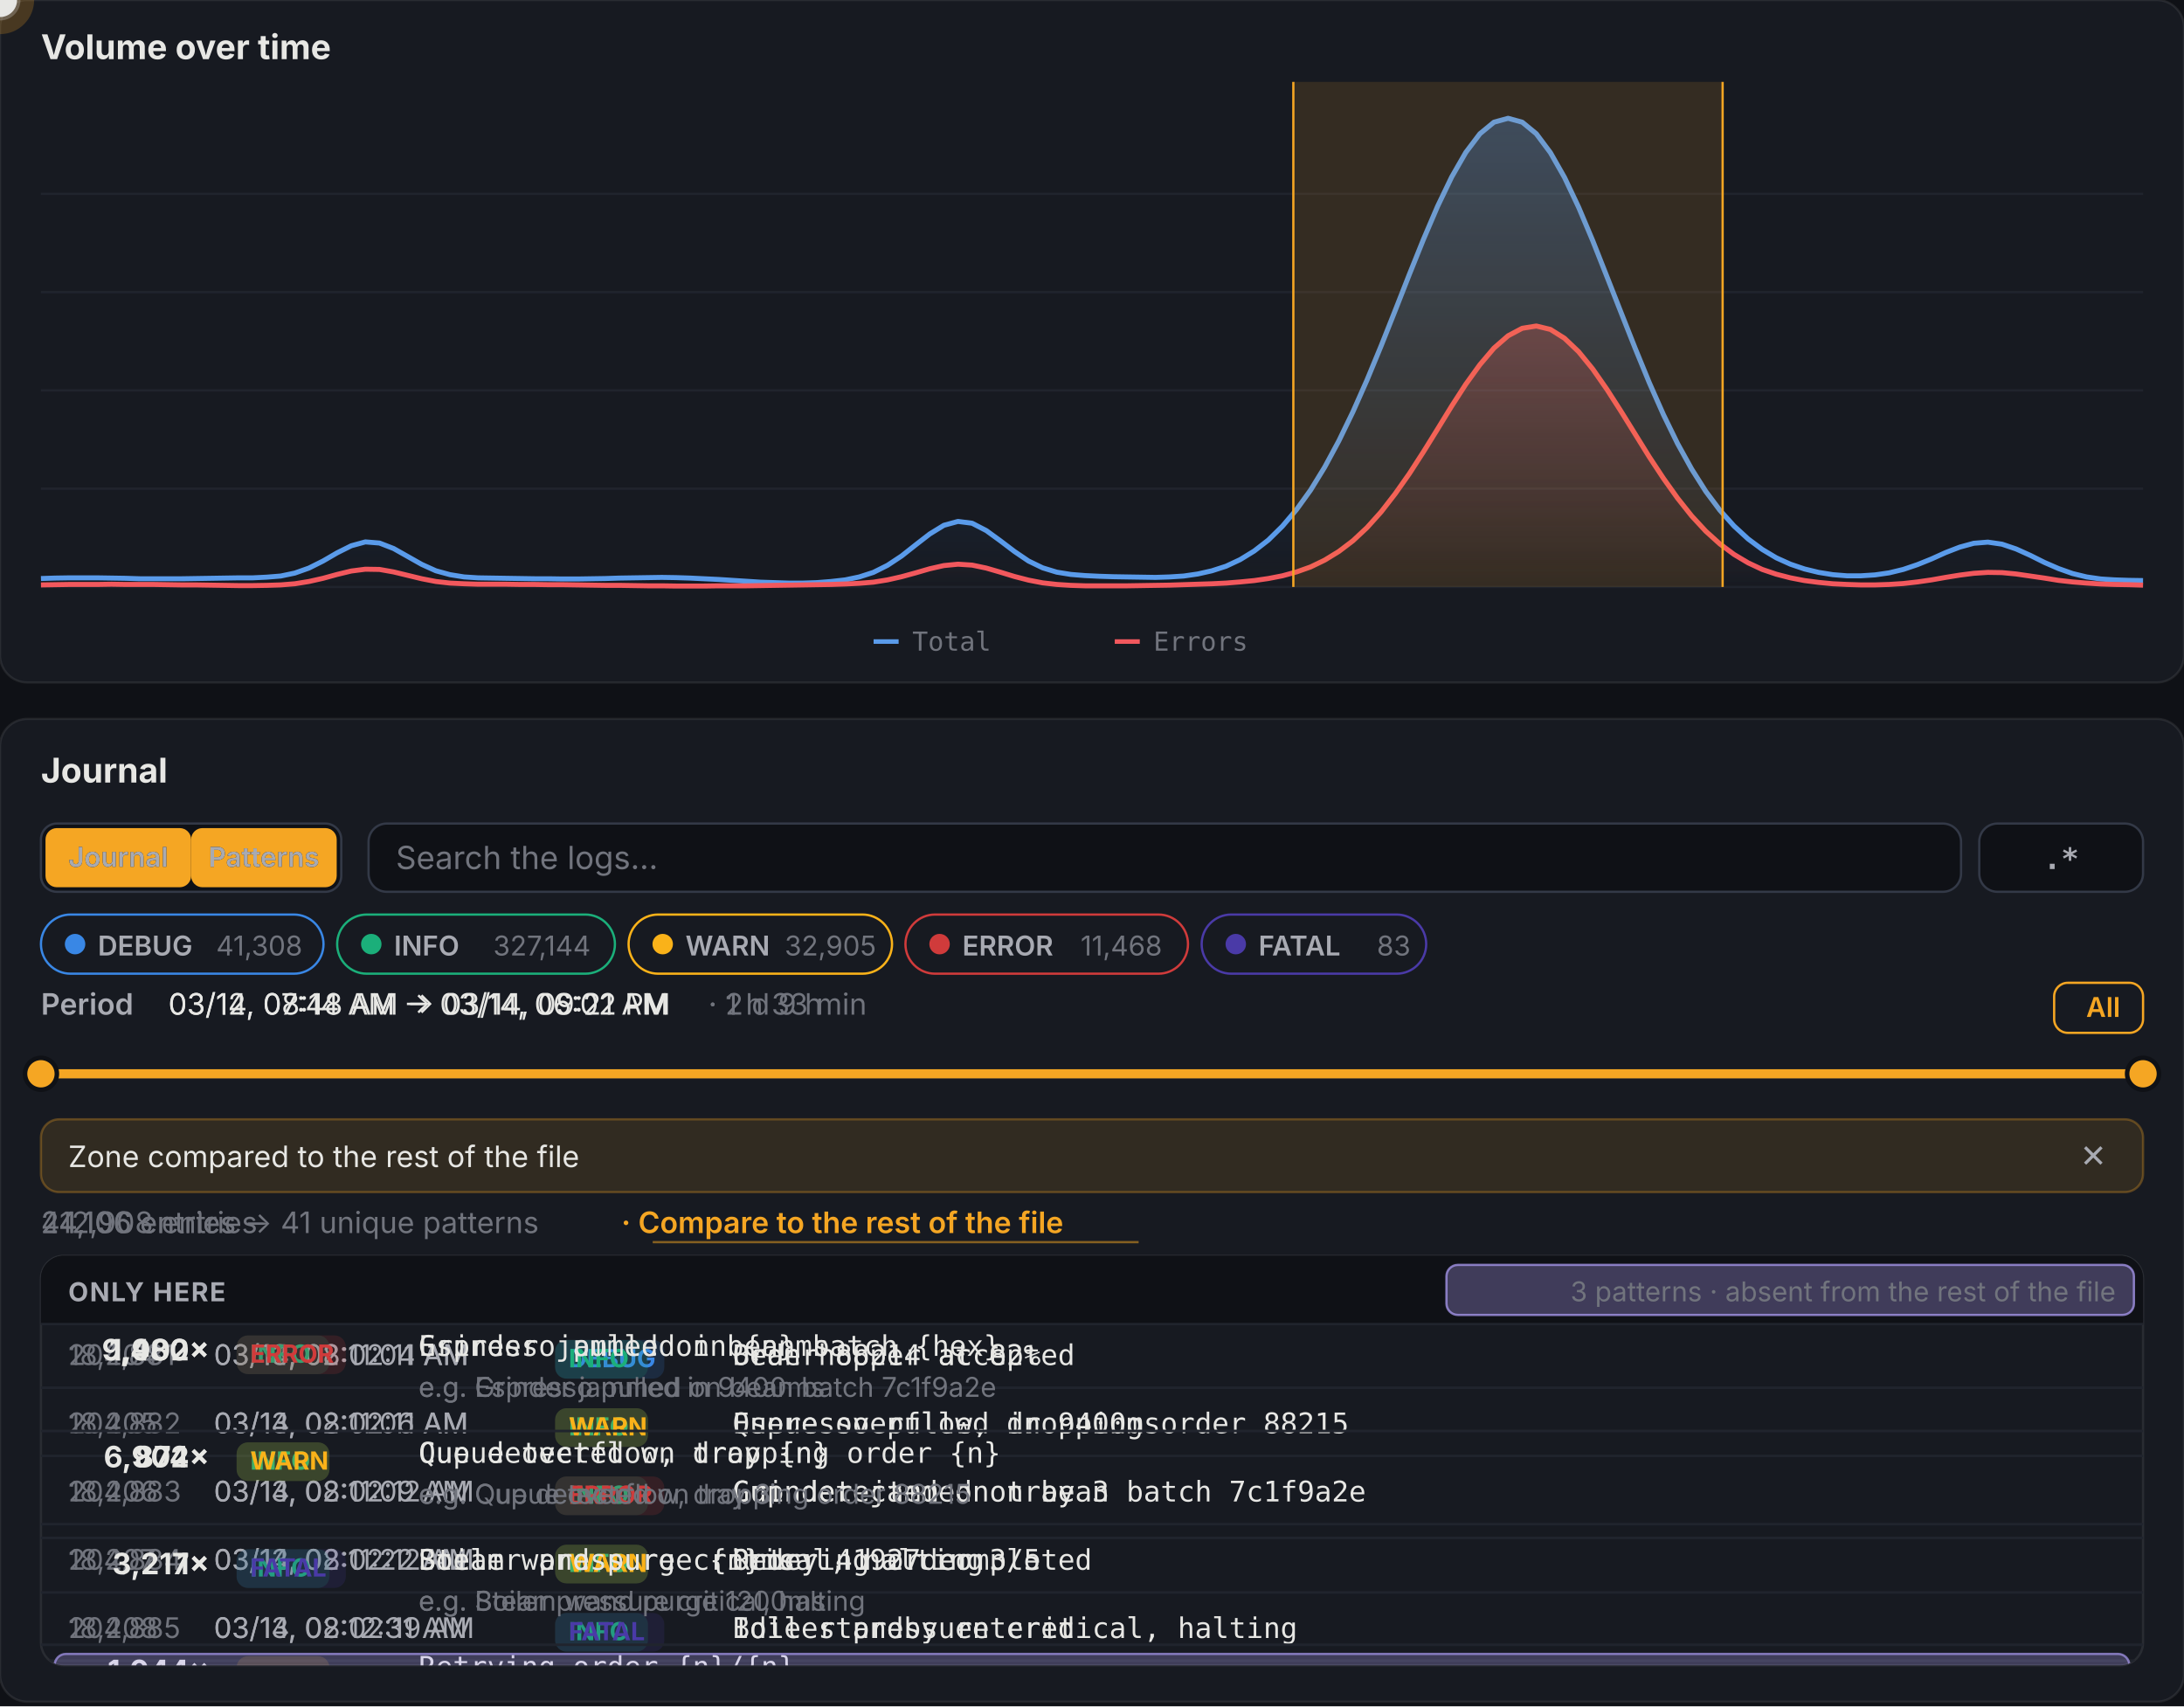
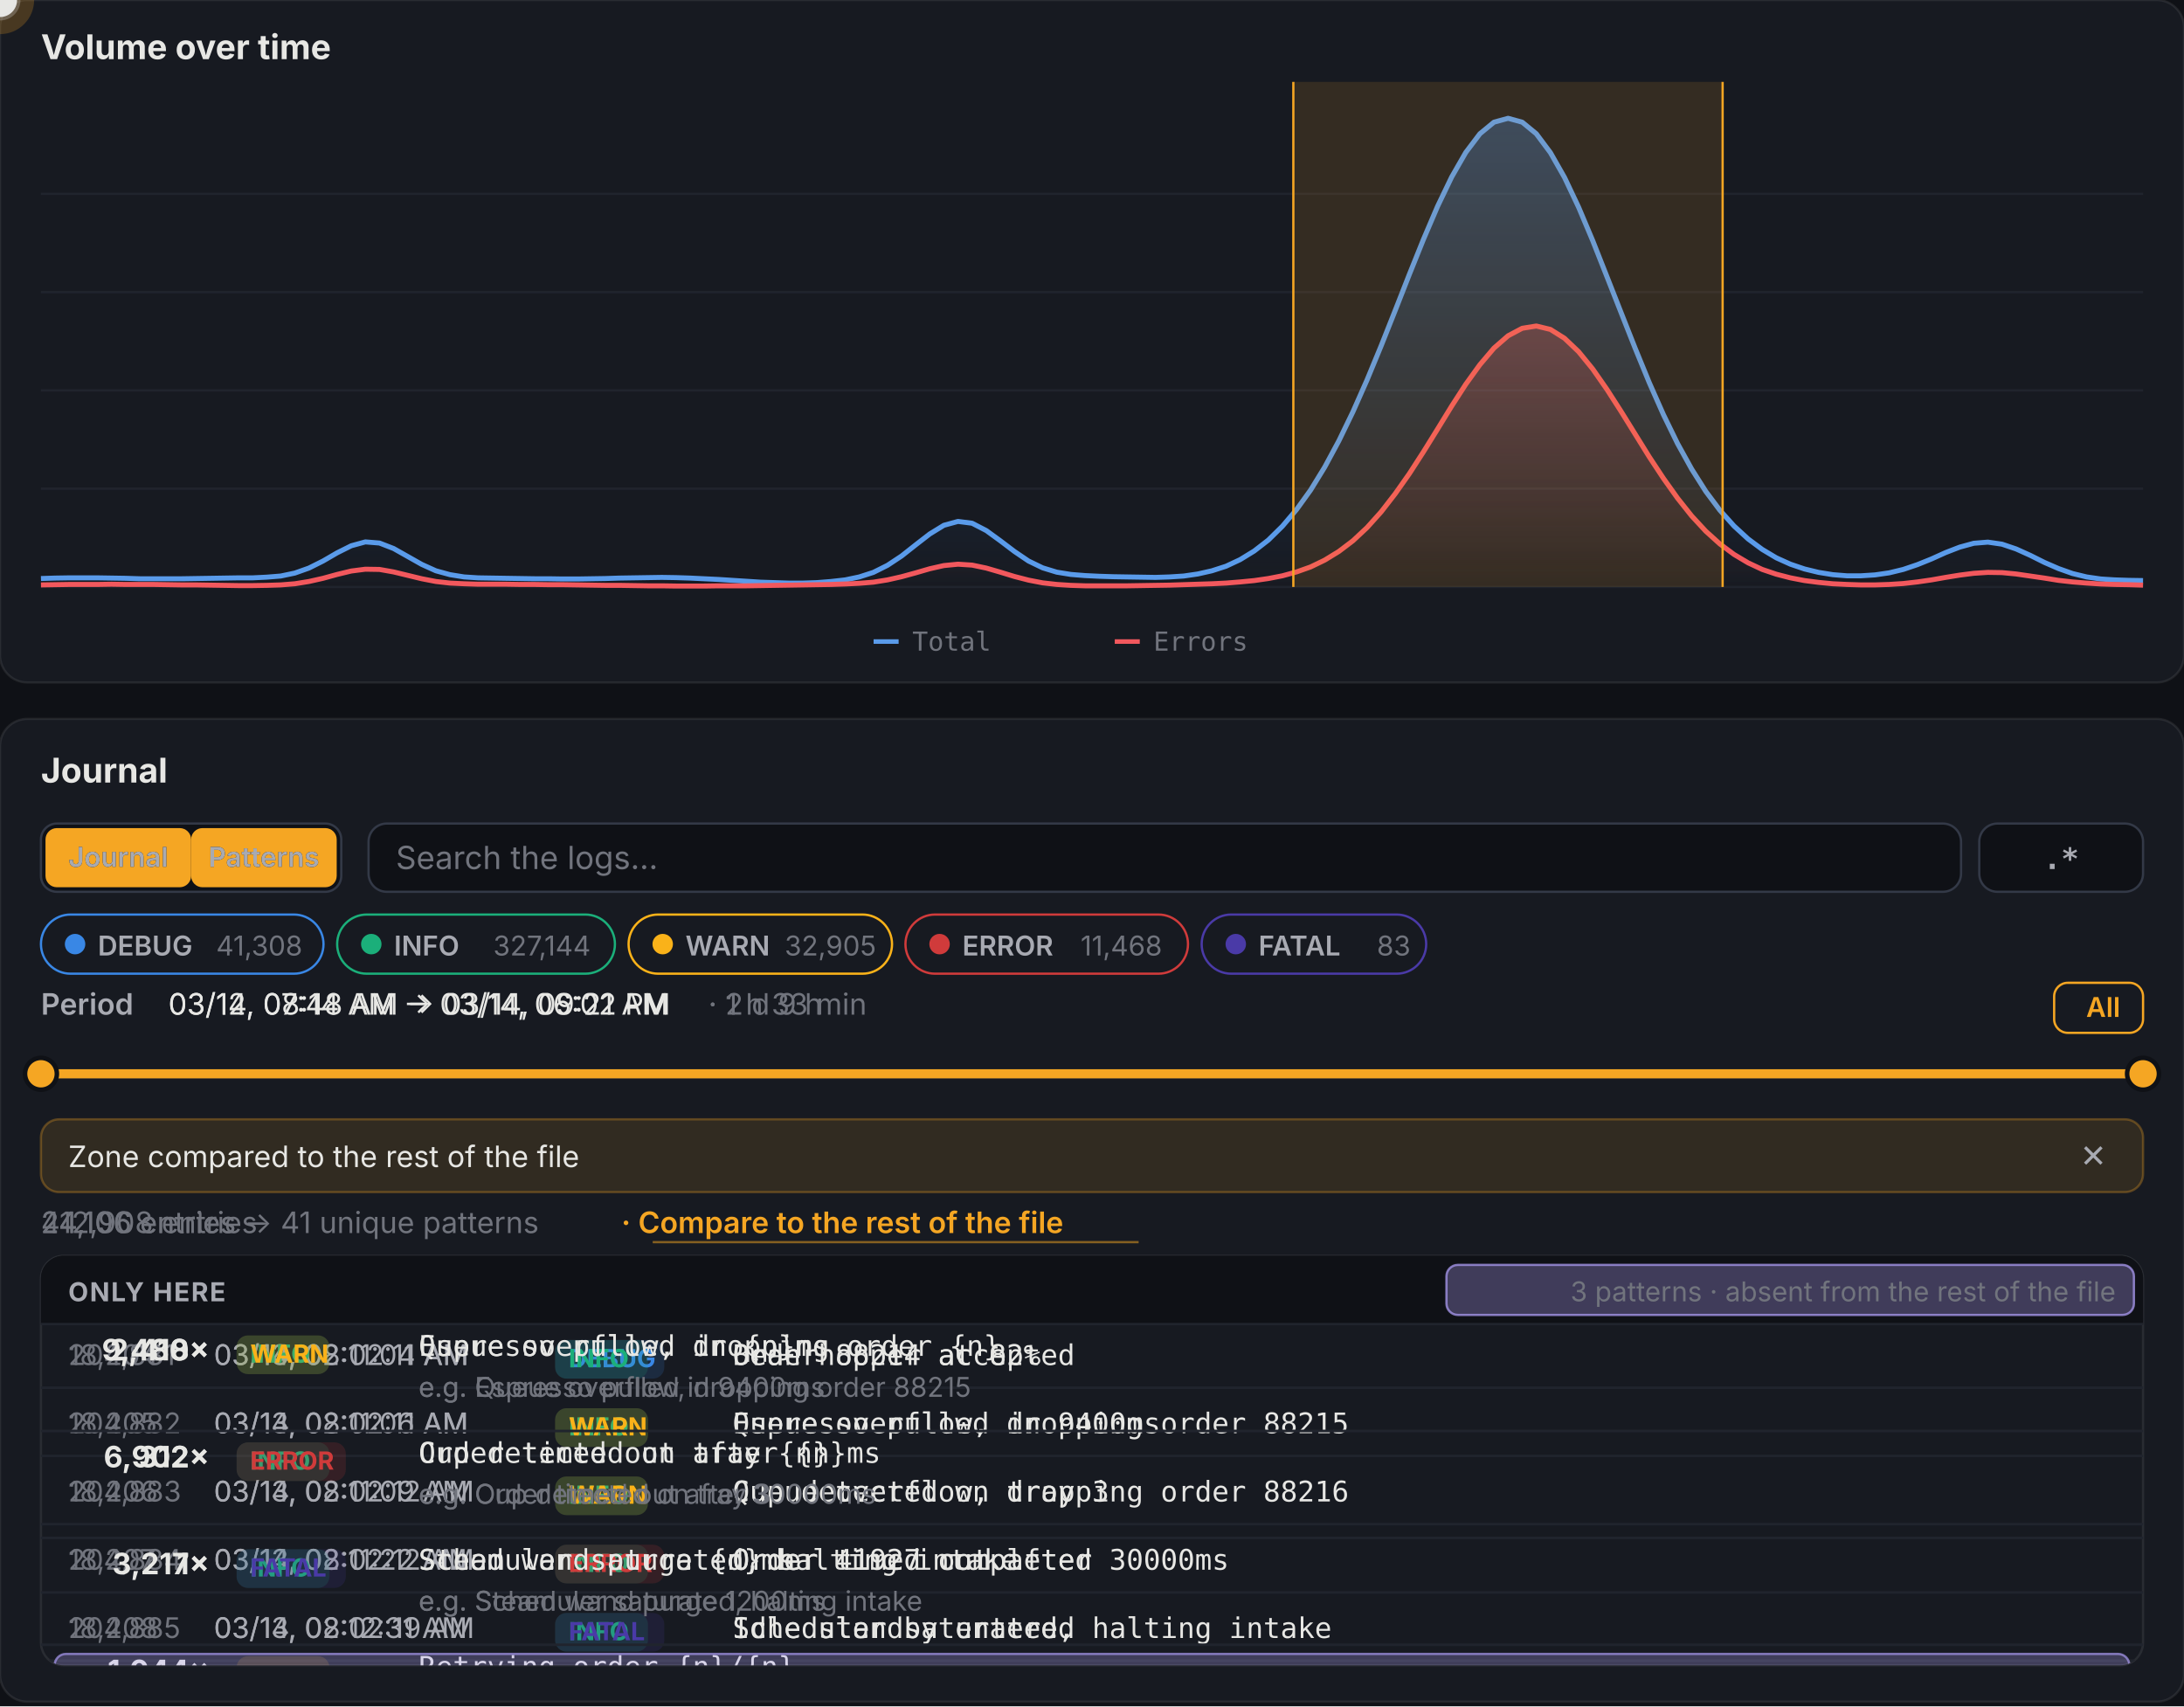
<svg xmlns="http://www.w3.org/2000/svg" viewBox="0 0 960 750" width="960" height="750" role="img" aria-label="ViewLog: brushing a spike and comparing it to the rest of the log file">
  <style>
  .chartSel,.tsel{transform-box:fill-box;transform-origin:left center}
  .cursor{animation-name:cur}
  .press{animation-name:press}
  .chartSel{animation-name:selGrow}
  .tsel{animation-name:perBar}
  .thA{animation-name:thumbA}
  .thB{animation-name:thumbB}
  .journalAll{animation-name:fJA}
  .journalZone{animation-name:fJZ}
  .flat{animation-name:fFL}
  .diff{animation-name:fDF}
  .banner{animation-name:fBan}
  .allBtn{animation-name:fAll}
  .perA{animation-name:fPerA}
  .perB{animation-name:fPerB}
  .cntA{animation-name:fCntA}
  .cntB{animation-name:fCntB}
  .cntC{animation-name:fCntC}
  .cmp{animation-name:fCmp}
  .pillJ{animation-name:fPillJ}
  .labJon{animation-name:fLabJon}
  .pillP{animation-name:fPillP}
  .labPon{animation-name:fLabPon}
  .labJoff{animation-name:fLabJoff}
  .labPoff{animation-name:fLabPoff}
  .hl1{animation-name:fHl1}
  .hl2{animation-name:fHl2}
  .hlTxt{animation-name:hlTxt}
  .hlTxt2{animation-name:hlTxt2}
  .diffBody{animation-name:scrollUp}
  .cursor,.press,.chartSel,.tsel,.thA,.thB,.journalAll,.journalZone,.flat,.diff,.diffBody,.banner,.allBtn,.perA,.perB,.cntA,.cntB,.cntC,.cmp,.pillJ,.pillP,.labJon,.labJoff,.labPon,.labPoff,.hl1,.hlTxt,.hl2,.hlTxt2{animation-duration:15s;animation-iteration-count:infinite;animation-timing-function:linear;animation-fill-mode:both}
  /* Mouvement réduit : on gèle sur l'image qui porte l'information, grâce à un
     retard négatif combiné à une animation en pause. */
  @media (prefers-reduced-motion:reduce){
    .cursor,.press,.chartSel,.tsel,.thA,.thB,.journalAll,.journalZone,.flat,.diff,.diffBody,.banner,.allBtn,.perA,.perB,.cntA,.cntB,.cntC,.cmp,.pillJ,.pillP,.labJon,.labJoff,.labPon,.labPoff,.hl1,.hlTxt,.hl2,.hlTxt2{animation-delay:-7.3s;animation-play-state:paused}
  }
  @keyframes cur{0%{transform:translate(568.5px,154.3px);opacity:0}3.5%{transform:translate(568.5px,154.3px);opacity:0}4%{transform:translate(568.5px,154.3px);opacity:1}8.67%{transform:translate(568.5px,154.3px);opacity:1;animation-timing-function:cubic-bezier(.4,0,.2,1)}14%{transform:translate(757.2px,154.3px);opacity:1}18.67%{transform:translate(757.2px,154.3px);opacity:1;animation-timing-function:cubic-bezier(.4,0,.2,1)}21.47%{transform:translate(120px,381.0px);opacity:1}36.67%{transform:translate(120px,381.0px);opacity:1;animation-timing-function:cubic-bezier(.4,0,.2,1)}39.47%{transform:translate(360px,538.0px);opacity:1}40.67%{transform:translate(360px,538.0px);opacity:1}41.67%{transform:translate(360px,538.0px);opacity:0}100%{transform:translate(360px,538.0px);opacity:0}}
  @keyframes press{0%{opacity:0}8.47%{opacity:0}8.67%{opacity:1}14%{opacity:1}14.3%{opacity:0}22.47%{opacity:0}22.67%{opacity:1}23.57%{opacity:1}23.87%{opacity:0}40.47%{opacity:0}40.67%{opacity:1}41.57%{opacity:1}41.87%{opacity:0}100%{opacity:0}}
  @keyframes selGrow{0%{transform:scaleX(0);opacity:0}8.47%{transform:scaleX(0);opacity:0}8.67%{transform:scaleX(0);opacity:1;animation-timing-function:cubic-bezier(.4,0,.2,1)}14%{transform:scaleX(1);opacity:1}88%{transform:scaleX(1);opacity:1}89.5%{transform:scaleX(1);opacity:0}100%{transform:scaleX(0);opacity:0}}
  @keyframes perBar{0%{transform:translateX(0) scaleX(1)}8.67%{transform:translateX(0) scaleX(1);animation-timing-function:cubic-bezier(.4,0,.2,1)}14%{transform:translateX(550.5px) scaleX(0.2042)}88%{transform:translateX(550.5px) scaleX(0.2042)}100%{transform:translateX(0) scaleX(1)}}
  @keyframes thumbA{0%{transform:translateX(0)}8.67%{transform:translateX(0);animation-timing-function:cubic-bezier(.4,0,.2,1)}14%{transform:translateX(550.5px)}88%{transform:translateX(550.5px)}100%{transform:translateX(0)}}
  @keyframes thumbB{0%{transform:translateX(0)}8.67%{transform:translateX(0);animation-timing-function:cubic-bezier(.4,0,.2,1)}14%{transform:translateX(-184.8px)}88%{transform:translateX(-184.8px)}100%{transform:translateX(0)}}
  @keyframes fJA{0%{opacity:0}0%{opacity:1}13.2%{opacity:1}14%{opacity:0}100%{opacity:0}}
  @keyframes fJZ{0%{opacity:0}13.2%{opacity:0}14%{opacity:1}21.87%{opacity:1}22.67%{opacity:0}100%{opacity:0}}
  @keyframes fFL{0%{opacity:0}21.87%{opacity:0}22.67%{opacity:1}39.87%{opacity:1}40.67%{opacity:0}100%{opacity:0}}
  @keyframes fDF{0%{opacity:0}39.87%{opacity:0}40.67%{opacity:1}97.2%{opacity:1}98%{opacity:0}100%{opacity:0}}
  @keyframes fBan{0%{opacity:0}39.87%{opacity:0}40.67%{opacity:1}97.2%{opacity:1}98%{opacity:0}100%{opacity:0}}
  @keyframes fAll{0%{opacity:0}13.2%{opacity:0}14%{opacity:1}97.2%{opacity:1}98%{opacity:0}100%{opacity:0}}
  @keyframes fPerA{0%{opacity:0}0%{opacity:1}13.2%{opacity:1}14%{opacity:0}100%{opacity:0}}
  @keyframes fPerB{0%{opacity:0}13.2%{opacity:0}14%{opacity:1}97.2%{opacity:1}98%{opacity:0}100%{opacity:0}}
  @keyframes fCntA{0%{opacity:0}0%{opacity:1}13.2%{opacity:1}14%{opacity:0}100%{opacity:0}}
  @keyframes fCntB{0%{opacity:0}13.2%{opacity:0}14%{opacity:1}21.87%{opacity:1}22.67%{opacity:0}100%{opacity:0}}
  @keyframes fCntC{0%{opacity:0}21.87%{opacity:0}22.67%{opacity:1}97.2%{opacity:1}98%{opacity:0}100%{opacity:0}}
  @keyframes fCmp{0%{opacity:0}31.2%{opacity:0}32%{opacity:1}39.87%{opacity:1}40.67%{opacity:0}100%{opacity:0}}
  @keyframes fPillJ{0%{opacity:0}0%{opacity:1}21.87%{opacity:1}22.67%{opacity:0}100%{opacity:0}}
  @keyframes fLabJon{0%{opacity:0}0%{opacity:1}21.87%{opacity:1}22.67%{opacity:0}100%{opacity:0}}
  @keyframes fPillP{0%{opacity:0}21.87%{opacity:0}22.67%{opacity:1}97.2%{opacity:1}98%{opacity:0}100%{opacity:0}}
  @keyframes fLabPon{0%{opacity:0}21.87%{opacity:0}22.67%{opacity:1}97.2%{opacity:1}98%{opacity:0}100%{opacity:0}}
  @keyframes fLabJoff{0%{opacity:0}21.87%{opacity:0}22.67%{opacity:1}97.2%{opacity:1}98%{opacity:0}100%{opacity:0}}
  @keyframes fLabPoff{0%{opacity:0}0%{opacity:1}21.87%{opacity:1}22.67%{opacity:0}100%{opacity:0}}
  @keyframes fHl1{0%{opacity:0}43.87%{opacity:0}44.67%{opacity:1}97.2%{opacity:1}98%{opacity:0}100%{opacity:0}}
  @keyframes fHl2{0%{opacity:0}62.53%{opacity:0}63.33%{opacity:1}97.2%{opacity:1}98%{opacity:0}100%{opacity:0}}
  @keyframes hlTxt{0%{fill:#71747d;font-weight:400}44.17%{fill:#71747d;font-weight:400}44.67%{fill:#fff;font-weight:600}88%{fill:#fff;font-weight:600}100%{fill:#71747d;font-weight:400}}
  @keyframes hlTxt2{0%{fill:#a8aab2;font-weight:400}62.83%{fill:#a8aab2;font-weight:400}63.33%{fill:#fff;font-weight:600}88%{fill:#fff;font-weight:600}100%{fill:#a8aab2;font-weight:400}}
  @keyframes scrollUp{0%{transform:translateY(0)}58.67%{transform:translateY(0);animation-timing-function:cubic-bezier(.4,0,.2,1)}61.67%{transform:translateY(-34px)}88%{transform:translateY(-34px)}100%{transform:translateY(0)}}
</style>
  <defs>
    <linearGradient id="gT" x1="0" y1="0" x2="0" y2="1">
      <stop offset="0" stop-color="#3987e5" stop-opacity=".34" />
      <stop offset="1" stop-color="#3987e5" stop-opacity="0" />
    </linearGradient>
    <linearGradient id="gE" x1="0" y1="0" x2="0" y2="1">
      <stop offset="0" stop-color="#f2585d" stop-opacity=".26" />
      <stop offset="1" stop-color="#f2585d" stop-opacity="0" />
    </linearGradient>
    <clipPath id="clipList">
      <rect x="18" y="552" width="924" height="180" rx="10" />
    </clipPath>
    <clipPath id="clipBody">
      <rect x="18" y="582" width="924" height="150" />
    </clipPath>
  </defs>
  <rect width="960" height="750" fill="#0f1116" />
  <rect x="0" y="0" width="960" height="300" fill="#171a21" rx="12" stroke="rgba(255,255,255,0.08)" stroke-width="1" />
  <text x="18" y="26" fill="#e7e7e4" font-size="15" font-family="system-ui,-apple-system,'Segoe UI',sans-serif" font-weight="650">Volume over time</text>
  <g stroke="#20242d">
    <line x1="18" y1="85.2" x2="942" y2="85.2" />
    <line x1="18" y1="128.4" x2="942" y2="128.4" />
    <line x1="18" y1="171.6" x2="942" y2="171.6" />
    <line x1="18" y1="214.8" x2="942" y2="214.8" />
    <line x1="18" y1="258.0" x2="942" y2="258.0" />
  </g>
  <path d="M18,254.3L24.2,254.1L30.4,254L36.6,254L42.8,254L49,254.1L55.2,254.2L61.4,254.4L67.6,254.4L73.8,254.4L80,254.4L86.2,254.3L92.4,254.2L98.6,254.1L104.8,254L111,254L117.2,253.7L123.4,253.2L129.6,251.9L135.8,249.7L142,246.6L148.2,243L154.4,239.9L160.6,238.2L166.8,238.7L173,241.1L179.2,244.6L185.4,248.1L191.6,250.9L197.8,252.6L204,253.6L210.2,254L216.4,254.1L222.6,254.2L228.8,254.3L235,254.4L241.2,254.4L247.4,254.5L253.7,254.5L259.9,254.4L266.1,254.3L272.3,254.1L278.5,254L284.7,253.9L290.9,253.8L297.1,253.9L303.3,254.1L309.5,254.4L315.7,254.7L321.9,255.1L328.1,255.5L334.3,255.9L340.5,256.1L346.7,256.3L352.9,256.3L359.1,256.1L365.3,255.6L371.5,254.9L377.7,253.6L383.9,251.6L390.1,248.5L396.3,244.4L402.5,239.5L408.7,234.7L414.9,230.9L421.1,229.2L427.3,230L433.5,233.2L439.7,237.7L445.9,242.4L452.1,246.6L458.3,249.6L464.5,251.5L470.7,252.5L476.9,253L483.1,253.3L489.3,253.5L495.5,253.6L501.7,253.7L507.9,253.8L514.1,253.6L520.3,253.2L526.5,252.3L532.7,250.9L538.9,248.9L545.1,246L551.3,242.2L557.5,237.4L563.7,231.3L569.9,224L576.1,215.4L582.3,205.3L588.5,193.8L594.7,181L600.9,167L607.1,152L613.3,136.4L619.5,120.6L625.7,105.2L631.9,90.7L638.1,77.8L644.3,67L650.5,58.8L656.7,53.7L662.9,52L669.1,53.7L675.3,58.8L681.5,67.1L687.7,78L693.9,91.1L700.1,105.8L706.3,121.5L712.6,137.5L718.8,153.2L725,168.3L731.2,182.3L737.4,195L743.6,206.2L749.8,216L756,224.3L762.2,231.2L768.4,236.9L774.6,241.5L780.8,245.2L787,248L793.2,250.1L799.4,251.6L805.6,252.6L811.8,253.1L818,253.1L824.2,252.7L830.4,251.8L836.6,250.3L842.8,248.2L849,245.7L855.2,242.9L861.4,240.5L867.6,238.8L873.8,238.3L880,239.2L886.2,241.3L892.4,244.1L898.6,247.2L904.8,249.9L911,252.1L917.2,253.6L923.4,254.5L929.6,254.9L935.8,255.1L942,255.2L942,258L18,258Z" fill="url(#gT)" />
  <path d="M18,257.1L24.2,257L30.4,256.9L36.6,256.9L42.8,256.9L49,256.8L55.2,256.9L61.4,256.9L67.6,256.9L73.8,257L80,257.1L86.2,257.1L92.4,257.2L98.6,257.3L104.8,257.4L111,257.4L117.2,257.3L123.4,257.1L129.6,256.6L135.8,255.6L142,254.2L148.2,252.5L154.4,251L160.6,250.2L166.8,250.3L173,251.4L179.2,252.9L185.4,254.4L191.6,255.6L197.8,256.3L204,256.6L210.2,256.8L216.4,256.8L222.6,256.8L228.8,256.9L235,256.9L241.2,257L247.4,257L253.7,257.1L259.9,257.2L266.1,257.3L272.3,257.3L278.5,257.4L284.7,257.5L290.9,257.5L297.1,257.6L303.3,257.6L309.5,257.6L315.7,257.5L321.9,257.5L328.1,257.5L334.3,257.4L340.5,257.3L346.7,257.2L352.9,257.1L359.1,257L365.3,256.9L371.5,256.7L377.7,256.4L383.9,255.9L390.1,254.9L396.3,253.5L402.5,251.8L408.7,250L414.9,248.6L421.1,248L427.3,248.4L433.5,249.7L439.7,251.5L445.9,253.4L452.1,255L458.3,256.2L464.5,256.9L470.7,257.3L476.9,257.5L483.1,257.5L489.3,257.5L495.5,257.5L501.7,257.4L507.9,257.3L514.1,257.2L520.3,257L526.5,256.8L532.7,256.6L538.9,256.3L545.1,255.8L551.3,255.2L557.5,254.3L563.7,253.1L569.9,251.4L576.1,249.2L582.3,246.2L588.5,242.4L594.7,237.7L600.9,231.9L607.1,225L613.3,217L619.5,208.2L625.7,198.6L631.9,188.6L638.1,178.5L644.3,168.9L650.5,160.3L656.7,153L662.9,147.6L669.1,144.3L675.3,143.3L681.5,144.8L687.7,148.7L693.9,154.6L700.1,162.2L706.3,171.1L712.6,180.9L718.8,190.9L725,200.9L731.2,210.3L737.4,219L743.6,226.8L749.8,233.5L756,239.1L762.2,243.7L768.4,247.4L774.6,250.3L780.8,252.4L787,254L793.2,255.2L799.4,256L805.6,256.6L811.8,256.9L818,257.1L824.2,257.1L830.4,256.9L836.6,256.5L842.8,255.8L849,254.9L855.2,253.8L861.4,252.8L867.6,252L873.8,251.6L880,251.7L886.2,252.3L892.4,253.2L898.6,254.1L904.8,255.1L911,255.8L917.2,256.3L923.4,256.7L929.6,256.9L935.8,257L942,257.2L942,258L18,258Z" fill="url(#gE)" />
  <path d="M18,254.3L24.2,254.1L30.4,254L36.6,254L42.8,254L49,254.1L55.2,254.2L61.4,254.4L67.6,254.4L73.8,254.4L80,254.4L86.2,254.3L92.4,254.2L98.6,254.1L104.8,254L111,254L117.2,253.7L123.4,253.2L129.6,251.9L135.8,249.7L142,246.6L148.2,243L154.4,239.9L160.6,238.2L166.8,238.7L173,241.1L179.2,244.6L185.4,248.1L191.6,250.9L197.8,252.6L204,253.6L210.2,254L216.4,254.1L222.6,254.2L228.8,254.3L235,254.4L241.2,254.4L247.4,254.5L253.7,254.5L259.9,254.4L266.1,254.3L272.3,254.1L278.5,254L284.7,253.9L290.9,253.8L297.1,253.9L303.3,254.1L309.5,254.4L315.7,254.7L321.9,255.1L328.1,255.5L334.3,255.9L340.5,256.1L346.7,256.3L352.9,256.3L359.1,256.1L365.3,255.6L371.5,254.9L377.7,253.6L383.9,251.6L390.1,248.5L396.3,244.4L402.5,239.5L408.7,234.7L414.9,230.9L421.1,229.2L427.3,230L433.5,233.2L439.7,237.7L445.9,242.4L452.1,246.6L458.3,249.6L464.5,251.5L470.7,252.5L476.9,253L483.1,253.3L489.3,253.5L495.5,253.6L501.7,253.7L507.9,253.8L514.1,253.6L520.3,253.2L526.5,252.3L532.7,250.9L538.9,248.9L545.1,246L551.3,242.2L557.5,237.4L563.7,231.3L569.9,224L576.1,215.4L582.3,205.3L588.5,193.8L594.7,181L600.9,167L607.1,152L613.3,136.4L619.5,120.6L625.7,105.2L631.9,90.7L638.1,77.8L644.3,67L650.5,58.8L656.7,53.7L662.9,52L669.1,53.7L675.3,58.8L681.5,67.1L687.7,78L693.9,91.1L700.1,105.8L706.3,121.5L712.6,137.5L718.8,153.2L725,168.3L731.2,182.3L737.4,195L743.6,206.2L749.8,216L756,224.3L762.2,231.2L768.4,236.9L774.6,241.5L780.8,245.2L787,248L793.2,250.1L799.4,251.6L805.6,252.6L811.8,253.1L818,253.1L824.2,252.7L830.4,251.8L836.6,250.3L842.8,248.2L849,245.7L855.2,242.9L861.4,240.5L867.6,238.8L873.8,238.3L880,239.2L886.2,241.3L892.4,244.1L898.6,247.2L904.8,249.9L911,252.1L917.2,253.6L923.4,254.5L929.6,254.9L935.8,255.1L942,255.2" fill="none" stroke="#5a9bea" stroke-width="2.2" stroke-linejoin="round" />
  <path d="M18,257.1L24.2,257L30.4,256.9L36.6,256.9L42.8,256.9L49,256.8L55.2,256.9L61.4,256.9L67.6,256.9L73.8,257L80,257.1L86.2,257.1L92.4,257.2L98.6,257.3L104.8,257.4L111,257.4L117.2,257.3L123.4,257.1L129.6,256.6L135.8,255.6L142,254.2L148.2,252.5L154.4,251L160.6,250.2L166.8,250.3L173,251.4L179.2,252.9L185.4,254.4L191.6,255.6L197.8,256.3L204,256.6L210.2,256.8L216.4,256.8L222.6,256.8L228.8,256.9L235,256.9L241.2,257L247.4,257L253.7,257.1L259.9,257.2L266.1,257.3L272.3,257.3L278.5,257.4L284.7,257.5L290.9,257.5L297.1,257.6L303.3,257.6L309.5,257.6L315.7,257.5L321.9,257.5L328.1,257.5L334.3,257.4L340.5,257.3L346.7,257.2L352.9,257.1L359.1,257L365.3,256.9L371.5,256.7L377.7,256.4L383.9,255.9L390.1,254.9L396.3,253.5L402.5,251.8L408.7,250L414.9,248.6L421.1,248L427.3,248.4L433.5,249.7L439.7,251.5L445.9,253.4L452.1,255L458.3,256.2L464.5,256.9L470.7,257.3L476.9,257.5L483.1,257.5L489.3,257.5L495.5,257.5L501.7,257.4L507.9,257.3L514.1,257.2L520.3,257L526.5,256.8L532.7,256.6L538.9,256.3L545.1,255.8L551.3,255.2L557.5,254.3L563.7,253.1L569.9,251.4L576.1,249.2L582.3,246.2L588.5,242.4L594.7,237.7L600.9,231.9L607.1,225L613.3,217L619.5,208.2L625.7,198.6L631.9,188.6L638.1,178.5L644.3,168.9L650.5,160.3L656.7,153L662.9,147.6L669.1,144.3L675.3,143.3L681.5,144.8L687.7,148.7L693.9,154.6L700.1,162.2L706.3,171.1L712.6,180.9L718.8,190.9L725,200.9L731.2,210.3L737.4,219L743.6,226.8L749.8,233.5L756,239.1L762.2,243.7L768.4,247.4L774.6,250.3L780.8,252.4L787,254L793.2,255.2L799.4,256L805.6,256.6L811.8,256.9L818,257.1L824.2,257.1L830.4,256.9L836.6,256.5L842.8,255.8L849,254.9L855.2,253.8L861.4,252.8L867.6,252L873.8,251.6L880,251.7L886.2,252.3L892.4,253.2L898.6,254.1L904.8,255.1L911,255.8L917.2,256.3L923.4,256.7L929.6,256.9L935.8,257L942,257.2" fill="none" stroke="#f2585d" stroke-width="2.2" stroke-linejoin="round" />
  <g class="chartSel">
    <rect x="568.5" y="36" width="188.6" height="222" fill="#f5a623" opacity="0.13" />
    <line x1="568.5" y1="36" x2="568.5" y2="258" stroke="#f5a623" />
    <line x1="757.2" y1="36" x2="757.2" y2="258" stroke="#f5a623" />
  </g>
  <line x1="384" y1="282" x2="395" y2="282" stroke="#5a9bea" stroke-width="2" />
  <text x="401" y="286" fill="#71747d" font-size="11.5" font-family="ui-monospace,SFMono-Regular,Menlo,Consolas,monospace">Total</text>
  <line x1="490" y1="282" x2="501" y2="282" stroke="#f2585d" stroke-width="2" />
  <text x="507" y="286" fill="#71747d" font-size="11.5" font-family="ui-monospace,SFMono-Regular,Menlo,Consolas,monospace">Errors</text>
  <rect x="0" y="316" width="960" height="432" fill="#171a21" rx="12" stroke="rgba(255,255,255,0.08)" stroke-width="1" />
  <text x="18" y="344" fill="#e7e7e4" font-size="15" font-family="system-ui,-apple-system,'Segoe UI',sans-serif" font-weight="650">Journal</text>
  <rect x="18" y="362" width="132" height="30" fill="#0f1116" rx="7" stroke="#333947" stroke-width="1" />
  <rect x="20" y="364" width="64" height="26" fill="#f5a623" rx="5" class="pillJ" />
  <rect x="84" y="364" width="64" height="26" fill="#f5a623" rx="5" class="pillP" />
  <text x="52" y="381" fill="#0f1116" font-size="12" font-family="system-ui,-apple-system,'Segoe UI',sans-serif" font-weight="600" text-anchor="middle" class="labJon">Journal</text>
  <text x="52" y="381" fill="#a8aab2" font-size="12" font-family="system-ui,-apple-system,'Segoe UI',sans-serif" font-weight="600" text-anchor="middle" class="labJoff">Journal</text>
  <text x="116" y="381" fill="#0f1116" font-size="12" font-family="system-ui,-apple-system,'Segoe UI',sans-serif" font-weight="600" text-anchor="middle" class="labPon">Patterns</text>
  <text x="116" y="381" fill="#a8aab2" font-size="12" font-family="system-ui,-apple-system,'Segoe UI',sans-serif" font-weight="600" text-anchor="middle" class="labPoff">Patterns</text>
  <rect x="162" y="362" width="700" height="30" fill="#0f1116" rx="8" stroke="#333947" stroke-width="1" />
  <text x="174" y="382" fill="#71747d" font-size="14" font-family="system-ui,-apple-system,'Segoe UI',sans-serif">Search the logs…</text>
  <rect x="870" y="362" width="72" height="30" fill="#0f1116" rx="8" stroke="#333947" stroke-width="1" />
  <text x="906" y="382" fill="#a8aab2" font-size="13" font-family="ui-monospace,SFMono-Regular,Menlo,Consolas,monospace" font-weight="700" text-anchor="middle">.*</text>
  <rect x="18.0" y="402" width="124.2" height="26" fill="#171a21" rx="13" stroke="#3987e5" stroke-width="1" />
  <circle cx="33.0" cy="415" r="4.5" fill="#3987e5" />
  <text x="43" y="420" fill="#a8aab2" font-size="12" font-family="system-ui,-apple-system,'Segoe UI',sans-serif" font-weight="600">DEBUG</text>
  <text x="95" y="420" fill="#71747d" font-size="12" font-family="system-ui,-apple-system,'Segoe UI',sans-serif">41,308</text>
  <rect x="148.2" y="402" width="122.1" height="26" fill="#171a21" rx="13" stroke="#1baf7a" stroke-width="1" />
  <circle cx="163.2" cy="415" r="4.5" fill="#1baf7a" />
  <text x="173.2" y="420" fill="#a8aab2" font-size="12" font-family="system-ui,-apple-system,'Segoe UI',sans-serif" font-weight="600">INFO</text>
  <text x="216.8" y="420" fill="#71747d" font-size="12" font-family="system-ui,-apple-system,'Segoe UI',sans-serif">327,144</text>
  <rect x="276.3" y="402" width="115.8" height="26" fill="#171a21" rx="13" stroke="#fab219" stroke-width="1" />
  <circle cx="291.3" cy="415" r="4.5" fill="#fab219" />
  <text x="301.3" y="420" fill="#a8aab2" font-size="12" font-family="system-ui,-apple-system,'Segoe UI',sans-serif" font-weight="600">WARN</text>
  <text x="344.9" y="420" fill="#71747d" font-size="12" font-family="system-ui,-apple-system,'Segoe UI',sans-serif">32,905</text>
  <rect x="398.0" y="402" width="124.2" height="26" fill="#171a21" rx="13" stroke="#d03b3b" stroke-width="1" />
  <circle cx="413.0" cy="415" r="4.5" fill="#d03b3b" />
  <text x="423" y="420" fill="#a8aab2" font-size="12" font-family="system-ui,-apple-system,'Segoe UI',sans-serif" font-weight="600">ERROR</text>
  <text x="475" y="420" fill="#71747d" font-size="12" font-family="system-ui,-apple-system,'Segoe UI',sans-serif">11,468</text>
  <rect x="528.2" y="402" width="98.7" height="26" fill="#171a21" rx="13" stroke="#4a3aa7" stroke-width="1" />
  <circle cx="543.2" cy="415" r="4.5" fill="#4a3aa7" />
  <text x="553.2" y="420" fill="#a8aab2" font-size="12" font-family="system-ui,-apple-system,'Segoe UI',sans-serif" font-weight="600">FATAL</text>
  <text x="605.2" y="420" fill="#71747d" font-size="12" font-family="system-ui,-apple-system,'Segoe UI',sans-serif">83</text>
  <text x="18" y="446" fill="#a8aab2" font-size="13" font-family="system-ui,-apple-system,'Segoe UI',sans-serif" font-weight="600">Period</text>
  <text x="74" y="446" fill="#e7e7e4" font-size="13" font-family="system-ui,-apple-system,'Segoe UI',sans-serif" class="perA">03/12, 08:14 AM → 03/14, 06:02 PM</text>
  <text x="74" y="446" fill="#e7e7e4" font-size="13" font-family="system-ui,-apple-system,'Segoe UI',sans-serif" class="perB">03/14, 07:48 AM → 03/14, 09:21 AM</text>
  <text x="311.4" y="446" fill="#71747d" font-size="13" font-family="system-ui,-apple-system,'Segoe UI',sans-serif" class="perA">· 2 d 9 h</text>
  <text x="311.4" y="446" fill="#71747d" font-size="13" font-family="system-ui,-apple-system,'Segoe UI',sans-serif" class="perB">· 1 h 33 min</text>
  <rect x="902.92" y="432" width="39.08" height="22" fill="none" rx="6" stroke="#f5a623" stroke-width="1" class="allBtn" />
  <text x="932" y="447" fill="#f5a623" font-size="12" font-family="system-ui,-apple-system,'Segoe UI',sans-serif" font-weight="600" text-anchor="end" class="allBtn">All</text>
  <rect x="18" y="470" width="924" height="4" fill="#333947" rx="2" />
  <g class="tsel">
    <rect x="18" y="470" width="924" height="4" rx="2" fill="#f5a623" />
  </g>
  <circle class="thA" cx="18" cy="472" r="7" fill="#f5a623" stroke="#0f1116" stroke-width="2" />
  <circle class="thB" cx="942" cy="472" r="7" fill="#f5a623" stroke="#0f1116" stroke-width="2" />
  <g class="banner">
    <rect x="18" y="492" width="924" height="32" fill="#f5a623" rx="8" opacity="0.12" />
    <rect x="18" y="492" width="924" height="32" rx="8" fill="none" stroke="#f5a623" stroke-opacity="0.3" />
    <text x="30" y="513" fill="#e7e7e4" font-size="13" font-family="system-ui,-apple-system,'Segoe UI',sans-serif">Zone compared to the rest of the file</text>
    <text x="926" y="513" fill="#a8aab2" font-size="14" font-family="system-ui,-apple-system,'Segoe UI',sans-serif" text-anchor="end">✕</text>
  </g>
  <text x="18" y="542" fill="#71747d" font-size="13" font-family="system-ui,-apple-system,'Segoe UI',sans-serif" class="cntA">412,908 entries</text>
  <text x="18" y="542" fill="#71747d" font-size="13" font-family="system-ui,-apple-system,'Segoe UI',sans-serif" class="cntB">24,106 entries</text>
  <text x="18" y="542" fill="#71747d" font-size="13" font-family="system-ui,-apple-system,'Segoe UI',sans-serif" class="cntC">24,106 entries → 41 unique patterns</text>
  <text x="273.1" y="542" fill="#f5a623" font-size="13" font-family="system-ui,-apple-system,'Segoe UI',sans-serif" font-weight="600" class="cmp">· Compare to the rest of the file</text>
  <line class="cmp" x1="286.9" y1="546" x2="500.5" y2="546" stroke="#f5a623" stroke-opacity="0.5" />
  <rect x="18" y="552" width="924" height="180" fill="none" rx="10" stroke="rgba(255,255,255,0.08)" stroke-width="1" />
  <g clip-path="url(#clipList)">
    <g class="journalAll">
      <text x="30" y="570" fill="#71747d" font-size="11.5" font-family="system-ui,-apple-system,'Segoe UI',sans-serif" font-weight="600">#</text>
      <text x="94" y="570" fill="#71747d" font-size="11.5" font-family="system-ui,-apple-system,'Segoe UI',sans-serif" font-weight="600">Timestamp</text>
      <text x="244" y="570" fill="#71747d" font-size="11.5" font-family="system-ui,-apple-system,'Segoe UI',sans-serif" font-weight="600">Level</text>
      <text x="322" y="570" fill="#71747d" font-size="11.5" font-family="system-ui,-apple-system,'Segoe UI',sans-serif" font-weight="600">Message</text>
      <line x1="18" y1="580" x2="942" y2="580" stroke="#20242d" />
      <text x="30" y="600" fill="#71747d" font-size="12.5" font-family="system-ui,-apple-system,'Segoe UI',sans-serif">18,204</text>
      <text x="94" y="600" fill="#a8aab2" font-size="12.5" font-family="system-ui,-apple-system,'Segoe UI',sans-serif">03/13, 02:11:04 AM</text>
      <rect x="244" y="589" width="48" height="17" fill="#3987e5" rx="5" opacity="0.16" />
      <text x="250" y="601" fill="#3987e5" font-size="11" font-family="system-ui,-apple-system,'Segoe UI',sans-serif" font-weight="700">DEBUG</text>
      <text x="322" y="600" fill="#e7e7e4" font-size="12.5" font-family="ui-monospace,SFMono-Regular,Menlo,Consolas,monospace">Bean hopper at 82%</text>
      <line x1="18" y1="610" x2="942" y2="610" stroke="#20242d" />
      <text x="30" y="630" fill="#71747d" font-size="12.5" font-family="system-ui,-apple-system,'Segoe UI',sans-serif">18,205</text>
      <text x="94" y="630" fill="#a8aab2" font-size="12.5" font-family="system-ui,-apple-system,'Segoe UI',sans-serif">03/13, 02:11:06 AM</text>
      <rect x="244" y="619" width="40.8" height="17" fill="#1baf7a" rx="5" opacity="0.16" />
      <text x="250" y="631" fill="#1baf7a" font-size="11" font-family="system-ui,-apple-system,'Segoe UI',sans-serif" font-weight="700">INFO</text>
      <text x="322" y="630" fill="#e7e7e4" font-size="12.5" font-family="ui-monospace,SFMono-Regular,Menlo,Consolas,monospace">Espresso pulled in 9400ms</text>
      <line x1="18" y1="640" x2="942" y2="640" stroke="#20242d" />
      <text x="30" y="660" fill="#71747d" font-size="12.5" font-family="system-ui,-apple-system,'Segoe UI',sans-serif">18,206</text>
      <text x="94" y="660" fill="#a8aab2" font-size="12.5" font-family="system-ui,-apple-system,'Segoe UI',sans-serif">03/13, 02:11:09 AM</text>
      <rect x="244" y="649" width="40.8" height="17" fill="#1baf7a" rx="5" opacity="0.16" />
      <text x="250" y="661" fill="#1baf7a" font-size="11" font-family="system-ui,-apple-system,'Segoe UI',sans-serif" font-weight="700">INFO</text>
      <text x="322" y="660" fill="#e7e7e4" font-size="12.5" font-family="ui-monospace,SFMono-Regular,Menlo,Consolas,monospace">Cup detected on tray 3</text>
      <line x1="18" y1="670" x2="942" y2="670" stroke="#20242d" />
      <text x="30" y="690" fill="#71747d" font-size="12.5" font-family="system-ui,-apple-system,'Segoe UI',sans-serif">18,207</text>
      <text x="94" y="690" fill="#a8aab2" font-size="12.5" font-family="system-ui,-apple-system,'Segoe UI',sans-serif">03/13, 02:11:22 AM</text>
      <rect x="244" y="679" width="40.8" height="17" fill="#1baf7a" rx="5" opacity="0.16" />
      <text x="250" y="691" fill="#1baf7a" font-size="11" font-family="system-ui,-apple-system,'Segoe UI',sans-serif" font-weight="700">INFO</text>
      <text x="322" y="690" fill="#e7e7e4" font-size="12.5" font-family="ui-monospace,SFMono-Regular,Menlo,Consolas,monospace">Order 41927 completed</text>
      <line x1="18" y1="700" x2="942" y2="700" stroke="#20242d" />
      <text x="30" y="720" fill="#71747d" font-size="12.5" font-family="system-ui,-apple-system,'Segoe UI',sans-serif">18,208</text>
      <text x="94" y="720" fill="#a8aab2" font-size="12.5" font-family="system-ui,-apple-system,'Segoe UI',sans-serif">03/13, 02:12:31 AM</text>
      <rect x="244" y="709" width="40.8" height="17" fill="#1baf7a" rx="5" opacity="0.16" />
      <text x="250" y="721" fill="#1baf7a" font-size="11" font-family="system-ui,-apple-system,'Segoe UI',sans-serif" font-weight="700">INFO</text>
      <text x="322" y="720" fill="#e7e7e4" font-size="12.5" font-family="ui-monospace,SFMono-Regular,Menlo,Consolas,monospace">Idle standby entered</text>
      <line x1="18" y1="730" x2="942" y2="730" stroke="#20242d" />
    </g>
    <g class="journalZone">
      <text x="30" y="570" fill="#71747d" font-size="11.5" font-family="system-ui,-apple-system,'Segoe UI',sans-serif" font-weight="600">#</text>
      <text x="94" y="570" fill="#71747d" font-size="11.5" font-family="system-ui,-apple-system,'Segoe UI',sans-serif" font-weight="600">Timestamp</text>
      <text x="244" y="570" fill="#71747d" font-size="11.5" font-family="system-ui,-apple-system,'Segoe UI',sans-serif" font-weight="600">Level</text>
      <text x="322" y="570" fill="#71747d" font-size="11.5" font-family="system-ui,-apple-system,'Segoe UI',sans-serif" font-weight="600">Message</text>
      <line x1="18" y1="580" x2="942" y2="580" stroke="#20242d" />
      <text x="30" y="600" fill="#71747d" font-size="12.5" font-family="system-ui,-apple-system,'Segoe UI',sans-serif">204,881</text>
      <text x="94" y="600" fill="#a8aab2" font-size="12.5" font-family="system-ui,-apple-system,'Segoe UI',sans-serif">03/14, 08:02:11 AM</text>
      <rect x="244" y="589" width="40.8" height="17" fill="#1baf7a" rx="5" opacity="0.16" />
      <text x="250" y="601" fill="#1baf7a" font-size="11" font-family="system-ui,-apple-system,'Segoe UI',sans-serif" font-weight="700">INFO</text>
      <text x="322" y="600" fill="#e7e7e4" font-size="12.5" font-family="ui-monospace,SFMono-Regular,Menlo,Consolas,monospace">Order 88214 accepted</text>
      <line x1="18" y1="610" x2="942" y2="610" stroke="#20242d" />
      <text x="30" y="630" fill="#71747d" font-size="12.5" font-family="system-ui,-apple-system,'Segoe UI',sans-serif">204,882</text>
      <text x="94" y="630" fill="#a8aab2" font-size="12.5" font-family="system-ui,-apple-system,'Segoe UI',sans-serif">03/14, 08:02:11 AM</text>
      <rect x="244" y="619" width="40.8" height="17" fill="#fab219" rx="5" opacity="0.16" />
      <text x="250" y="631" fill="#fab219" font-size="11" font-family="system-ui,-apple-system,'Segoe UI',sans-serif" font-weight="700">WARN</text>
      <text x="322" y="630" fill="#e7e7e4" font-size="12.5" font-family="ui-monospace,SFMono-Regular,Menlo,Consolas,monospace">Queue overflow, dropping order 88215</text>
      <line x1="18" y1="640" x2="942" y2="640" stroke="#20242d" />
      <text x="30" y="660" fill="#71747d" font-size="12.5" font-family="system-ui,-apple-system,'Segoe UI',sans-serif">204,883</text>
      <text x="94" y="660" fill="#a8aab2" font-size="12.5" font-family="system-ui,-apple-system,'Segoe UI',sans-serif">03/14, 08:02:12 AM</text>
-       <rect x="244" y="649" width="48" height="17" fill="#d03b3b" rx="5" opacity="0.16" />
-       <text x="250" y="661" fill="#d03b3b" font-size="11" font-family="system-ui,-apple-system,'Segoe UI',sans-serif" font-weight="700">ERROR</text>
-       <text x="322" y="660" fill="#e7e7e4" font-size="12.5" font-family="ui-monospace,SFMono-Regular,Menlo,Consolas,monospace">Grinder jammed on bean batch 7c1f9a2e</text>
+       <rect x="244" y="649" width="40.8" height="17" fill="#fab219" rx="5" opacity="0.16" />
+       <text x="250" y="661" fill="#fab219" font-size="11" font-family="system-ui,-apple-system,'Segoe UI',sans-serif" font-weight="700">WARN</text>
+       <text x="322" y="660" fill="#e7e7e4" font-size="12.5" font-family="ui-monospace,SFMono-Regular,Menlo,Consolas,monospace">Queue overflow, dropping order 88216</text>
      <line x1="18" y1="670" x2="942" y2="670" stroke="#20242d" />
      <text x="30" y="690" fill="#71747d" font-size="12.5" font-family="system-ui,-apple-system,'Segoe UI',sans-serif">204,884</text>
      <text x="94" y="690" fill="#a8aab2" font-size="12.5" font-family="system-ui,-apple-system,'Segoe UI',sans-serif">03/14, 08:02:12 AM</text>
-       <rect x="244" y="679" width="40.8" height="17" fill="#fab219" rx="5" opacity="0.16" />
-       <text x="250" y="691" fill="#fab219" font-size="11" font-family="system-ui,-apple-system,'Segoe UI',sans-serif" font-weight="700">WARN</text>
-       <text x="322" y="690" fill="#e7e7e4" font-size="12.5" font-family="ui-monospace,SFMono-Regular,Menlo,Consolas,monospace">Retrying order 3/5</text>
+       <rect x="244" y="679" width="48" height="17" fill="#d03b3b" rx="5" opacity="0.16" />
+       <text x="250" y="691" fill="#d03b3b" font-size="11" font-family="system-ui,-apple-system,'Segoe UI',sans-serif" font-weight="700">ERROR</text>
+       <text x="322" y="690" fill="#e7e7e4" font-size="12.5" font-family="ui-monospace,SFMono-Regular,Menlo,Consolas,monospace">Order timed out after 30000ms</text>
      <line x1="18" y1="700" x2="942" y2="700" stroke="#20242d" />
      <text x="30" y="720" fill="#71747d" font-size="12.5" font-family="system-ui,-apple-system,'Segoe UI',sans-serif">204,885</text>
      <text x="94" y="720" fill="#a8aab2" font-size="12.5" font-family="system-ui,-apple-system,'Segoe UI',sans-serif">03/14, 08:02:19 AM</text>
      <rect x="244" y="709" width="48" height="17" fill="#4a3aa7" rx="5" opacity="0.16" />
      <text x="250" y="721" fill="#4a3aa7" font-size="11" font-family="system-ui,-apple-system,'Segoe UI',sans-serif" font-weight="700">FATAL</text>
-       <text x="322" y="720" fill="#e7e7e4" font-size="12.5" font-family="ui-monospace,SFMono-Regular,Menlo,Consolas,monospace">Boiler pressure critical, halting</text>
+       <text x="322" y="720" fill="#e7e7e4" font-size="12.5" font-family="ui-monospace,SFMono-Regular,Menlo,Consolas,monospace">Scheduler saturated, halting intake</text>
      <line x1="18" y1="730" x2="942" y2="730" stroke="#20242d" />
    </g>
    <g class="flat">
      <text x="92" y="598" fill="#e7e7e4" font-size="13" font-family="system-ui,-apple-system,'Segoe UI',sans-serif" font-weight="700" text-anchor="end">9,480×</text>
      <rect x="104" y="587" width="40.8" height="17" fill="#1baf7a" rx="5" opacity="0.16" />
      <text x="110" y="599" fill="#1baf7a" font-size="11" font-family="system-ui,-apple-system,'Segoe UI',sans-serif" font-weight="700">INFO</text>
      <text x="184" y="596" fill="#e7e7e4" font-size="12.5" font-family="ui-monospace,SFMono-Regular,Menlo,Consolas,monospace">Espresso pulled in {n}ms</text>
      <text x="184" y="614" fill="#71747d" font-size="12" font-family="system-ui,-apple-system,'Segoe UI',sans-serif">e.g. Espresso pulled in 9400ms</text>
      <line x1="18" y1="629" x2="942" y2="629" stroke="#20242d" />
      <text x="92" y="645" fill="#e7e7e4" font-size="13" font-family="system-ui,-apple-system,'Segoe UI',sans-serif" font-weight="700" text-anchor="end">6,902×</text>
      <rect x="104" y="634" width="40.8" height="17" fill="#1baf7a" rx="5" opacity="0.16" />
      <text x="110" y="646" fill="#1baf7a" font-size="11" font-family="system-ui,-apple-system,'Segoe UI',sans-serif" font-weight="700">INFO</text>
      <text x="184" y="643" fill="#e7e7e4" font-size="12.5" font-family="ui-monospace,SFMono-Regular,Menlo,Consolas,monospace">Cup detected on tray {n}</text>
      <text x="184" y="661" fill="#71747d" font-size="12" font-family="system-ui,-apple-system,'Segoe UI',sans-serif">e.g. Cup detected on tray 3</text>
      <line x1="18" y1="676" x2="942" y2="676" stroke="#20242d" />
      <text x="92" y="692" fill="#e7e7e4" font-size="13" font-family="system-ui,-apple-system,'Segoe UI',sans-serif" font-weight="700" text-anchor="end">3,217×</text>
      <rect x="104" y="681" width="40.8" height="17" fill="#1baf7a" rx="5" opacity="0.16" />
      <text x="110" y="693" fill="#1baf7a" font-size="11" font-family="system-ui,-apple-system,'Segoe UI',sans-serif" font-weight="700">INFO</text>
      <text x="184" y="690" fill="#e7e7e4" font-size="12.5" font-family="ui-monospace,SFMono-Regular,Menlo,Consolas,monospace">Steam wand purge {n}ms</text>
      <text x="184" y="708" fill="#71747d" font-size="12" font-family="system-ui,-apple-system,'Segoe UI',sans-serif">e.g. Steam wand purge 1200ms</text>
      <line x1="18" y1="723" x2="942" y2="723" stroke="#20242d" />
      <text x="92" y="739" fill="#e7e7e4" font-size="13" font-family="system-ui,-apple-system,'Segoe UI',sans-serif" font-weight="700" text-anchor="end">1,044×</text>
      <rect x="104" y="728" width="40.8" height="17" fill="#fab219" rx="5" opacity="0.16" />
      <text x="110" y="740" fill="#fab219" font-size="11" font-family="system-ui,-apple-system,'Segoe UI',sans-serif" font-weight="700">WARN</text>
      <text x="184" y="737" fill="#e7e7e4" font-size="12.5" font-family="ui-monospace,SFMono-Regular,Menlo,Consolas,monospace">Retrying order {n}/{n}</text>
      <text x="184" y="755" fill="#71747d" font-size="12" font-family="system-ui,-apple-system,'Segoe UI',sans-serif">e.g. Retrying order 3/5</text>
      <line x1="18" y1="770" x2="942" y2="770" stroke="#20242d" />
      <rect x="18" y="552" width="924" height="30" fill="#0f1116" />
      <text x="30" y="572" fill="#a8aab2" font-size="11.5" font-family="system-ui,-apple-system,'Segoe UI',sans-serif" font-weight="700" letter-spacing="0.6">PATTERNS</text>
      <text x="930" y="572" fill="#71747d" font-size="12" font-family="system-ui,-apple-system,'Segoe UI',sans-serif" text-anchor="end">41 unique · most frequent first</text>
      <line x1="18" y1="582" x2="942" y2="582" stroke="#20242d" />
    </g>
    <g class="diff">
      <g clip-path="url(#clipBody)">
        <g class="diffBody">
-           <text x="92" y="598" fill="#e7e7e4" font-size="13" font-family="system-ui,-apple-system,'Segoe UI',sans-serif" font-weight="700" text-anchor="end">1,902×</text>
-           <rect x="104" y="587" width="48" height="17" fill="#d03b3b" rx="5" opacity="0.16" />
-           <text x="110" y="599" fill="#d03b3b" font-size="11" font-family="system-ui,-apple-system,'Segoe UI',sans-serif" font-weight="700">ERROR</text>
-           <text x="184" y="596" fill="#e7e7e4" font-size="12.5" font-family="ui-monospace,SFMono-Regular,Menlo,Consolas,monospace">Grinder jammed on bean batch {hex}</text>
-           <text x="184" y="614" fill="#71747d" font-size="12" font-family="system-ui,-apple-system,'Segoe UI',sans-serif">e.g. Grinder jammed on bean batch 7c1f9a2e</text>
+           <text x="92" y="598" fill="#e7e7e4" font-size="13" font-family="system-ui,-apple-system,'Segoe UI',sans-serif" font-weight="700" text-anchor="end">2,418×</text>
+           <rect x="104" y="587" width="40.8" height="17" fill="#fab219" rx="5" opacity="0.16" />
+           <text x="110" y="599" fill="#fab219" font-size="11" font-family="system-ui,-apple-system,'Segoe UI',sans-serif" font-weight="700">WARN</text>
+           <text x="184" y="596" fill="#e7e7e4" font-size="12.5" font-family="ui-monospace,SFMono-Regular,Menlo,Consolas,monospace">Queue overflow, dropping order {n}</text>
+           <text x="184" y="614" fill="#71747d" font-size="12" font-family="system-ui,-apple-system,'Segoe UI',sans-serif">e.g. Queue overflow, dropping order 88215</text>
          <line x1="18" y1="629" x2="942" y2="629" stroke="#20242d" />
-           <text x="92" y="645" fill="#e7e7e4" font-size="13" font-family="system-ui,-apple-system,'Segoe UI',sans-serif" font-weight="700" text-anchor="end">874×</text>
-           <rect x="104" y="634" width="40.8" height="17" fill="#fab219" rx="5" opacity="0.16" />
-           <text x="110" y="646" fill="#fab219" font-size="11" font-family="system-ui,-apple-system,'Segoe UI',sans-serif" font-weight="700">WARN</text>
-           <text x="184" y="643" fill="#e7e7e4" font-size="12.5" font-family="ui-monospace,SFMono-Regular,Menlo,Consolas,monospace">Queue overflow, dropping order {n}</text>
-           <text x="184" y="661" fill="#71747d" font-size="12" font-family="system-ui,-apple-system,'Segoe UI',sans-serif">e.g. Queue overflow, dropping order 88215</text>
+           <text x="92" y="645" fill="#e7e7e4" font-size="13" font-family="system-ui,-apple-system,'Segoe UI',sans-serif" font-weight="700" text-anchor="end">312×</text>
+           <rect x="104" y="634" width="48" height="17" fill="#d03b3b" rx="5" opacity="0.16" />
+           <text x="110" y="646" fill="#d03b3b" font-size="11" font-family="system-ui,-apple-system,'Segoe UI',sans-serif" font-weight="700">ERROR</text>
+           <text x="184" y="643" fill="#e7e7e4" font-size="12.5" font-family="ui-monospace,SFMono-Regular,Menlo,Consolas,monospace">Order timed out after {n}ms</text>
+           <text x="184" y="661" fill="#71747d" font-size="12" font-family="system-ui,-apple-system,'Segoe UI',sans-serif">e.g. Order timed out after 30000ms</text>
          <line x1="18" y1="676" x2="942" y2="676" stroke="#20242d" />
          <text x="92" y="692" fill="#e7e7e4" font-size="13" font-family="system-ui,-apple-system,'Segoe UI',sans-serif" font-weight="700" text-anchor="end">1×</text>
          <rect x="104" y="681" width="48" height="17" fill="#4a3aa7" rx="5" opacity="0.16" />
          <text x="110" y="693" fill="#4a3aa7" font-size="11" font-family="system-ui,-apple-system,'Segoe UI',sans-serif" font-weight="700">FATAL</text>
-           <text x="184" y="690" fill="#e7e7e4" font-size="12.5" font-family="ui-monospace,SFMono-Regular,Menlo,Consolas,monospace">Boiler pressure critical, halting</text>
-           <text x="184" y="708" fill="#71747d" font-size="12" font-family="system-ui,-apple-system,'Segoe UI',sans-serif">e.g. Boiler pressure critical, halting</text>
+           <text x="184" y="690" fill="#e7e7e4" font-size="12.5" font-family="ui-monospace,SFMono-Regular,Menlo,Consolas,monospace">Scheduler saturated, halting intake</text>
+           <text x="184" y="708" fill="#71747d" font-size="12" font-family="system-ui,-apple-system,'Segoe UI',sans-serif">e.g. Scheduler saturated, halting intake</text>
          <line x1="18" y1="723" x2="942" y2="723" stroke="#20242d" />
          <rect x="24" y="727" width="912" height="30" fill="#b3a1fd" rx="5" class="hl2" opacity="0.26" />
          <rect x="24" y="727" width="912" height="30" rx="5" fill="none" stroke="#b3a1fd" stroke-opacity="0.65" class="hl2" />
          <text x="34" y="747" fill="#71747d" font-size="12" font-family="system-ui,-apple-system,'Segoe UI',sans-serif" class="hlTxt2">▸</text>
          <text x="52" y="747" fill="#a8aab2" font-size="13" font-family="system-ui,-apple-system,'Segoe UI',sans-serif" class="hlTxt2">3 over-represented, 5 absent here</text>
        </g>
      </g>
      <rect x="18" y="552" width="924" height="30" fill="#0f1116" />
      <text x="30" y="572" fill="#a8aab2" font-size="11.5" font-family="system-ui,-apple-system,'Segoe UI',sans-serif" font-weight="700" letter-spacing="0.6">ONLY HERE</text>
      <rect x="635.8" y="556" width="302.2" height="22" fill="#b3a1fd" rx="5" class="hl1" opacity="0.3" />
      <rect x="635.8" y="556" width="302.2" height="22" rx="5" fill="none" stroke="#b3a1fd" stroke-opacity="0.7" class="hl1" />
      <text x="930" y="572" fill="#71747d" font-size="12" font-family="system-ui,-apple-system,'Segoe UI',sans-serif" text-anchor="end" class="hlTxt">3 patterns · absent from the rest of the file</text>
      <line x1="18" y1="582" x2="942" y2="582" stroke="#20242d" />
    </g>
  </g>
  <g class="cursor">
    <circle class="press" r="15" fill="#f5a623" fill-opacity="0.22" />
    <circle r="7.5" fill="#e7e7e4" />
    <circle r="7.5" fill="none" stroke="#e7e7e4" stroke-opacity="0.25" stroke-width="3" />
  </g>
</svg>
